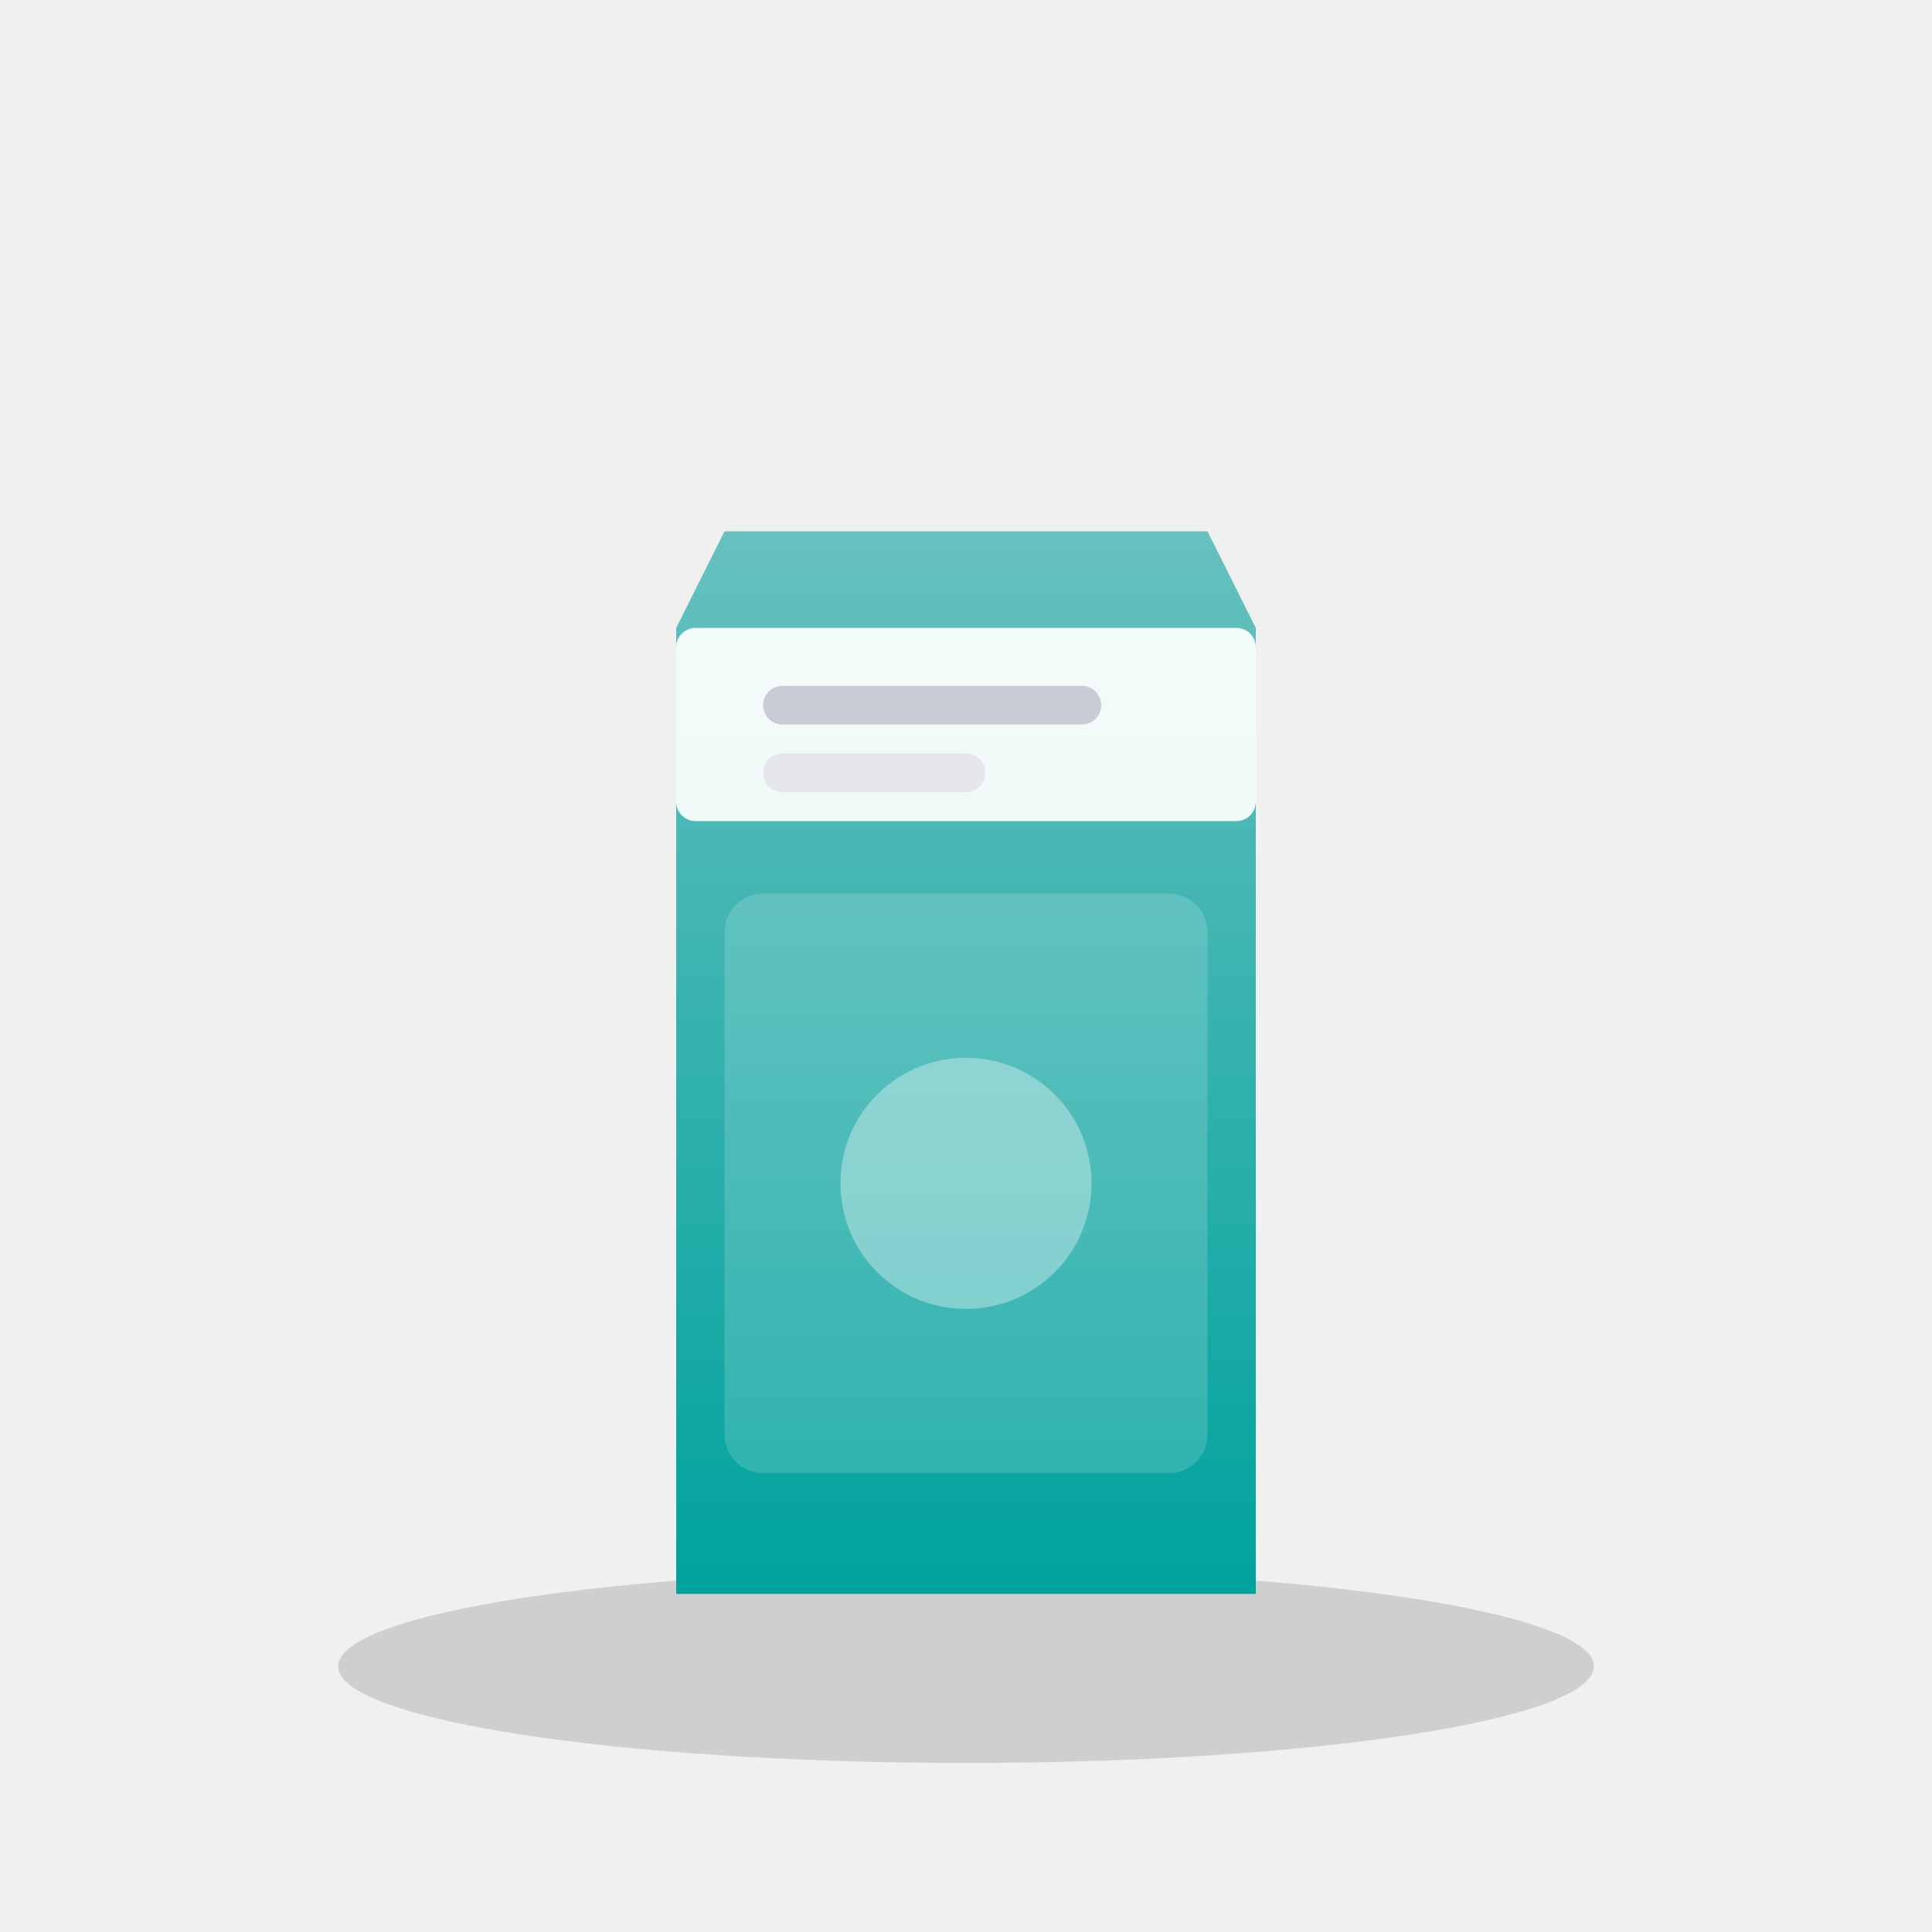
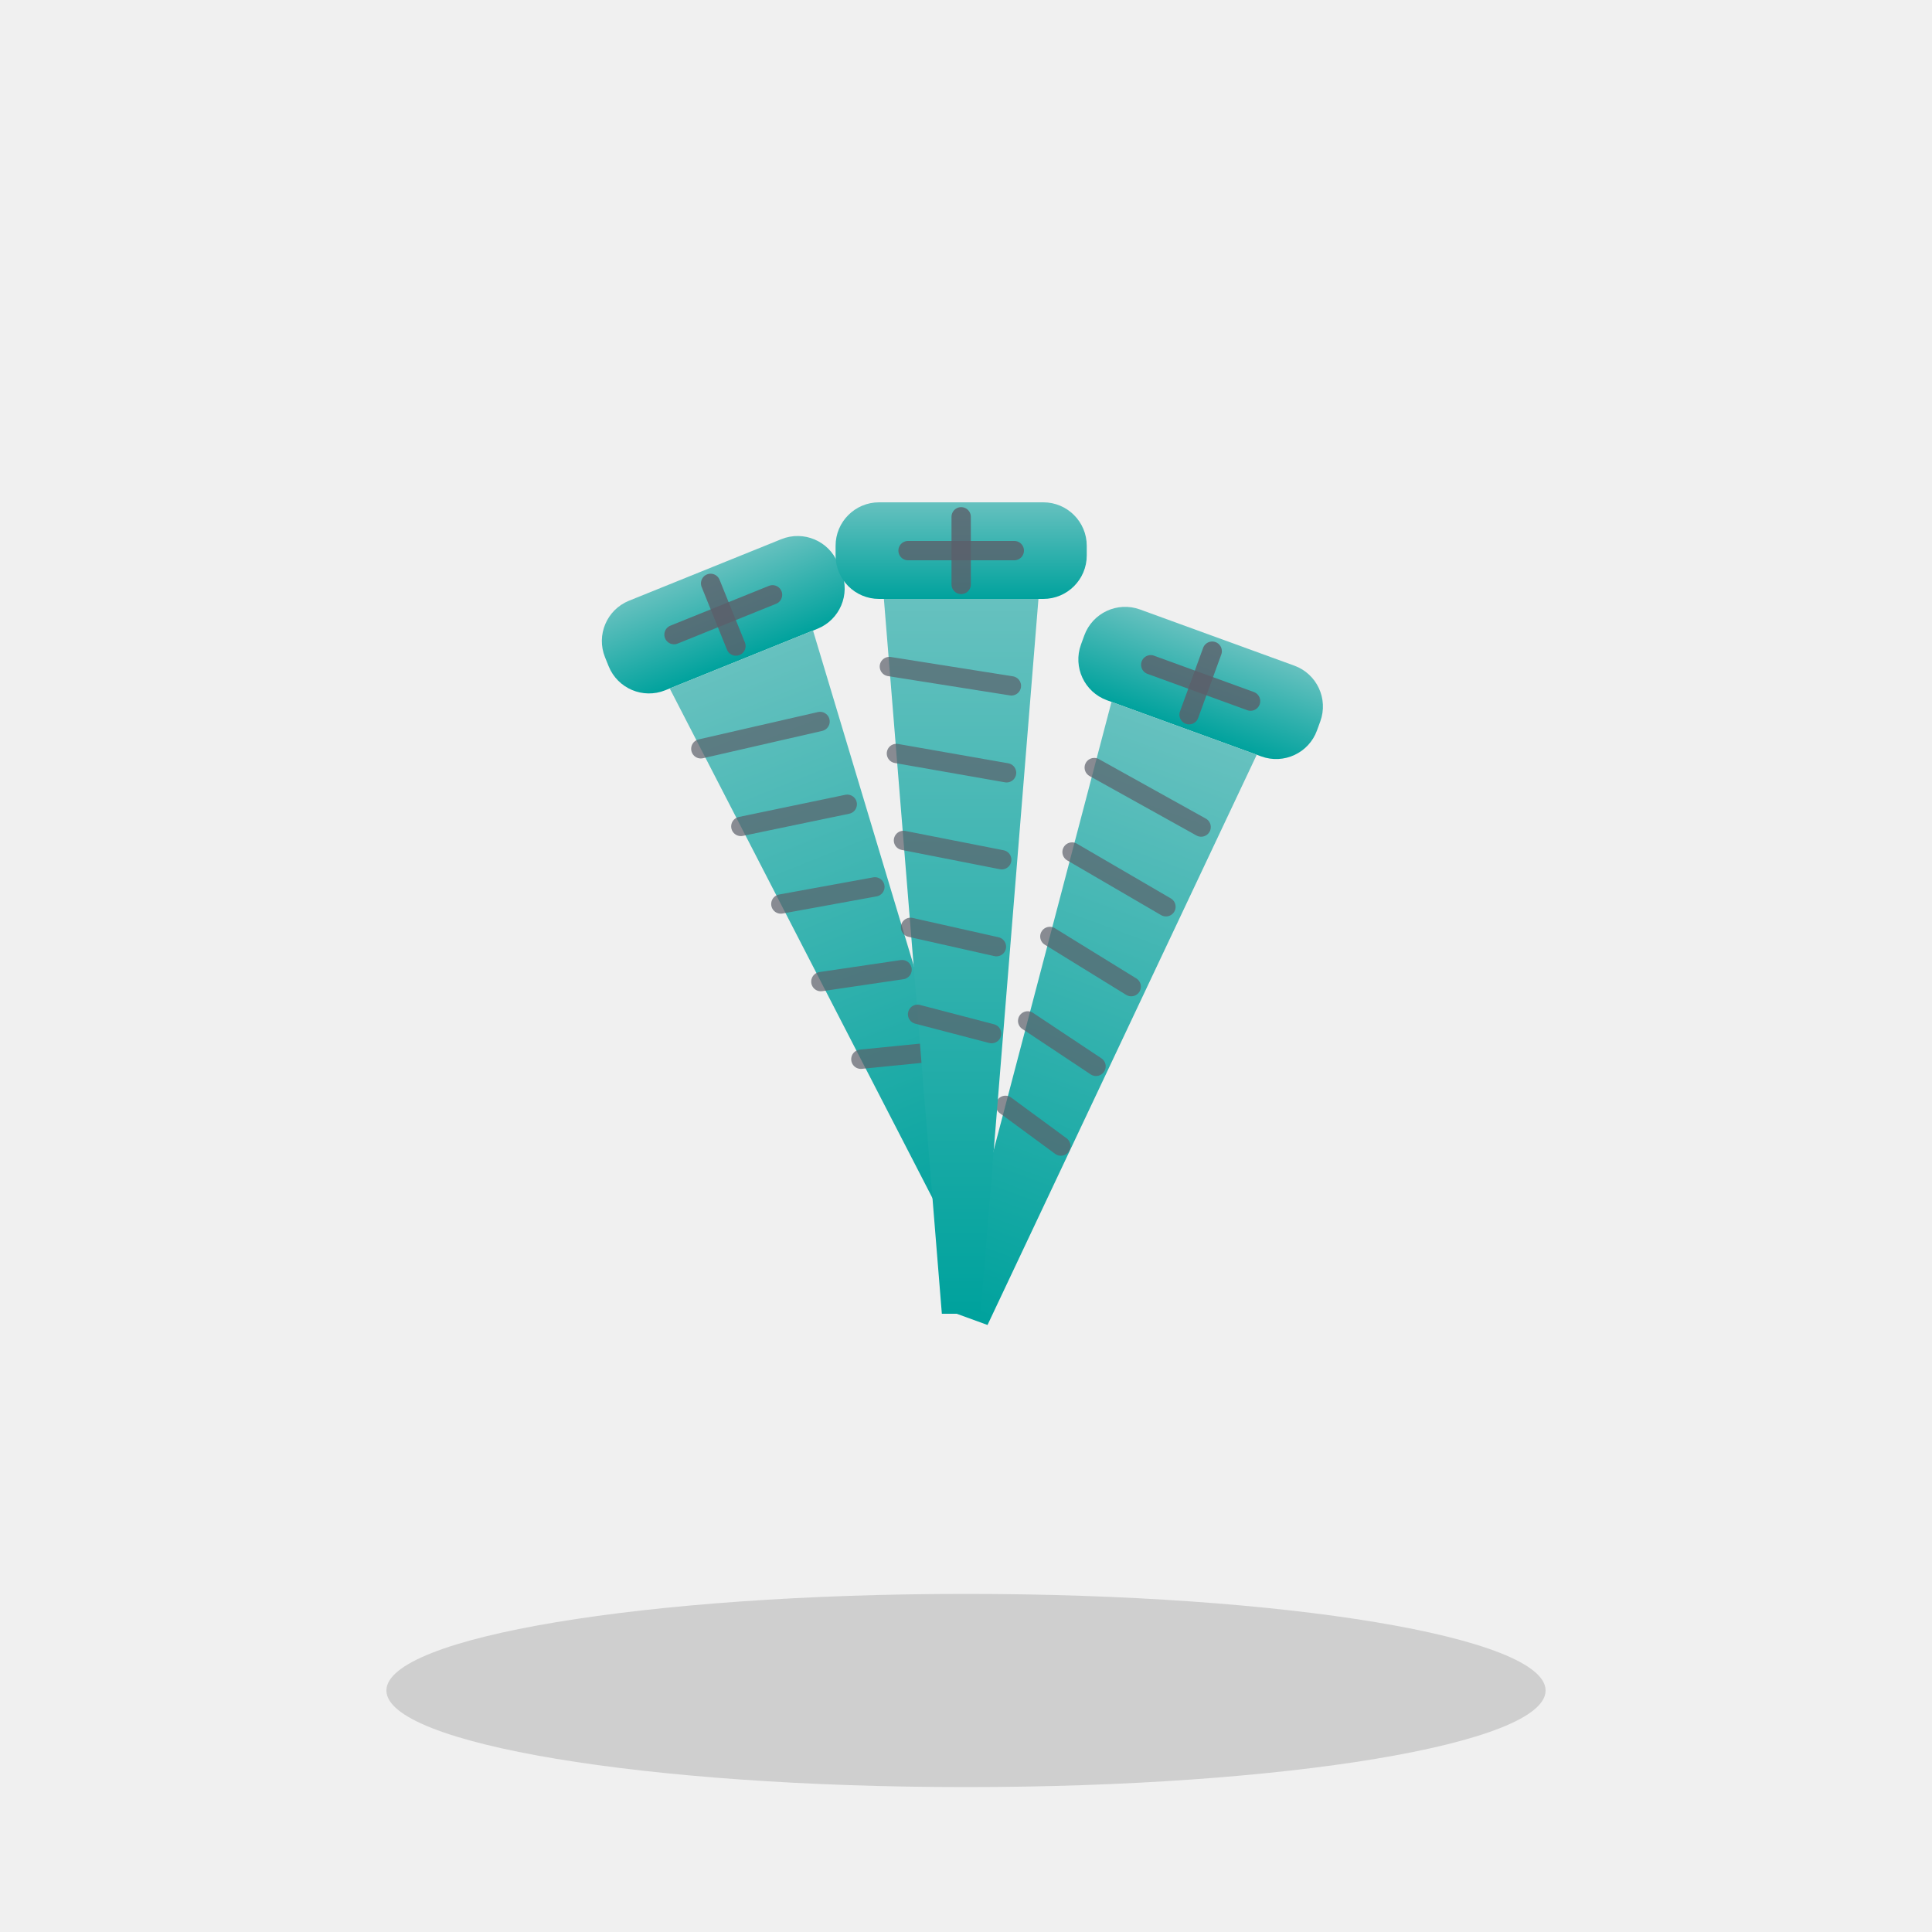
<svg xmlns="http://www.w3.org/2000/svg" viewBox="0 0 400 400" width="400" height="400">
  <defs>
-     <linearGradient id="g-box-prod-03" x1="0" y1="0" x2="0" y2="1">
+     <linearGradient id="g-screws-prod-03" x1="0" y1="0" x2="0" y2="1">
      <stop offset="0" stop-color="#66c1bf" />
      <stop offset="1" stop-color="#00a29d" />
    </linearGradient>
  </defs>
-   <ellipse cx="200" cy="345" rx="130" ry="20" fill="#000" opacity="0.14" />
-   <path d="M150 110 L250 110 L260 130 L260 330 L140 330 L140 130 Z" fill="url(#g-box-prod-03)" />
-   <rect x="140" y="130" width="120" height="40" rx="4" fill="#ffffff" opacity="0.92" />
-   <rect x="158" y="142" width="70" height="8" rx="4" fill="#c9ccd4" />
-   <rect x="158" y="156" width="46" height="8" rx="4" fill="#e4e6ea" />
-   <rect x="150" y="185" width="100" height="120" rx="8" fill="#ffffff" opacity="0.16" />
-   <circle cx="200" cy="245" r="26" fill="#ffffff" opacity="0.35" />
+   <ellipse cx="200" cy="350" rx="120" ry="20" fill="#000" opacity="0.14" />
+   <g transform="rotate(-22 146 118)">
+     <rect x="120" y="118" width="52" height="20" rx="9" fill="url(#g-screws-prod-03)" />
+     <line x1="135" y1="128" x2="157" y2="128" stroke="#5b5f6a" stroke-width="4" stroke-linecap="round" opacity="0.8" />
+     <line x1="146" y1="121" x2="146" y2="135" stroke="#5b5f6a" stroke-width="4" stroke-linecap="round" opacity="0.8" />
+     <path d="M130 138 L162 138 L150 268 L142 268 Z" fill="url(#g-screws-prod-03)" />
+     <line x1="131.292" y1="152" x2="156.3" y2="156" stroke="#5b5f6a" stroke-width="4" stroke-linecap="round" opacity="0.7" />
+     <line x1="132.954" y1="170" x2="155.1" y2="174" stroke="#5b5f6a" stroke-width="4" stroke-linecap="round" opacity="0.7" />
+     <line x1="134.615" y1="188" x2="154.0" y2="192" stroke="#5b5f6a" stroke-width="4" stroke-linecap="round" opacity="0.7" />
+     <line x1="136.277" y1="206" x2="152.8" y2="210" stroke="#5b5f6a" stroke-width="4" stroke-linecap="round" opacity="0.7" />
+     <line x1="137.938" y1="224" x2="151.6" y2="228" stroke="#5b5f6a" stroke-width="4" stroke-linecap="round" opacity="0.7" />
+   </g>
+   <g transform="rotate(20 252 132)">
+     <rect x="226" y="132" width="52" height="20" rx="9" fill="url(#g-screws-prod-03)" />
+     <line x1="241" y1="142" x2="263" y2="142" stroke="#5b5f6a" stroke-width="4" stroke-linecap="round" opacity="0.8" />
+     <line x1="252" y1="135" x2="252" y2="149" stroke="#5b5f6a" stroke-width="4" stroke-linecap="round" opacity="0.8" />
+     <path d="M236 152 L268 152 L256 282 L248 282 Z" fill="url(#g-screws-prod-03)" />
+     <line x1="237.292" y1="166" x2="262.3" y2="170" stroke="#5b5f6a" stroke-width="4" stroke-linecap="round" opacity="0.7" />
+     <line x1="238.954" y1="184" x2="261.1" y2="188" stroke="#5b5f6a" stroke-width="4" stroke-linecap="round" opacity="0.7" />
+     <line x1="240.615" y1="202" x2="260.0" y2="206" stroke="#5b5f6a" stroke-width="4" stroke-linecap="round" opacity="0.7" />
+     <line x1="242.277" y1="220" x2="258.8" y2="224" stroke="#5b5f6a" stroke-width="4" stroke-linecap="round" opacity="0.7" />
+     <line x1="243.938" y1="238" x2="257.6" y2="242" stroke="#5b5f6a" stroke-width="4" stroke-linecap="round" opacity="0.7" />
+   </g>
+   <g transform="rotate(0 199 104)">
+     <rect x="173" y="104" width="52" height="20" rx="9" fill="url(#g-screws-prod-03)" />
+     <line x1="188" y1="114" x2="210" y2="114" stroke="#5b5f6a" stroke-width="4" stroke-linecap="round" opacity="0.8" />
+     <line x1="199" y1="107" x2="199" y2="121" stroke="#5b5f6a" stroke-width="4" stroke-linecap="round" opacity="0.8" />
+     <path d="M183 124 L215 124 L203 272 L195 272 Z" fill="url(#g-screws-prod-03)" />
+     <line x1="184.135" y1="138" x2="209.4" y2="142" stroke="#5b5f6a" stroke-width="4" stroke-linecap="round" opacity="0.7" />
+     <line x1="185.595" y1="156" x2="208.4" y2="160" stroke="#5b5f6a" stroke-width="4" stroke-linecap="round" opacity="0.7" />
+     <line x1="187.054" y1="174" x2="207.4" y2="178" stroke="#5b5f6a" stroke-width="4" stroke-linecap="round" opacity="0.7" />
+     <line x1="188.514" y1="192" x2="206.3" y2="196" stroke="#5b5f6a" stroke-width="4" stroke-linecap="round" opacity="0.7" />
+     <line x1="189.973" y1="210" x2="205.3" y2="214" stroke="#5b5f6a" stroke-width="4" stroke-linecap="round" opacity="0.7" />
+   </g>
</svg>
